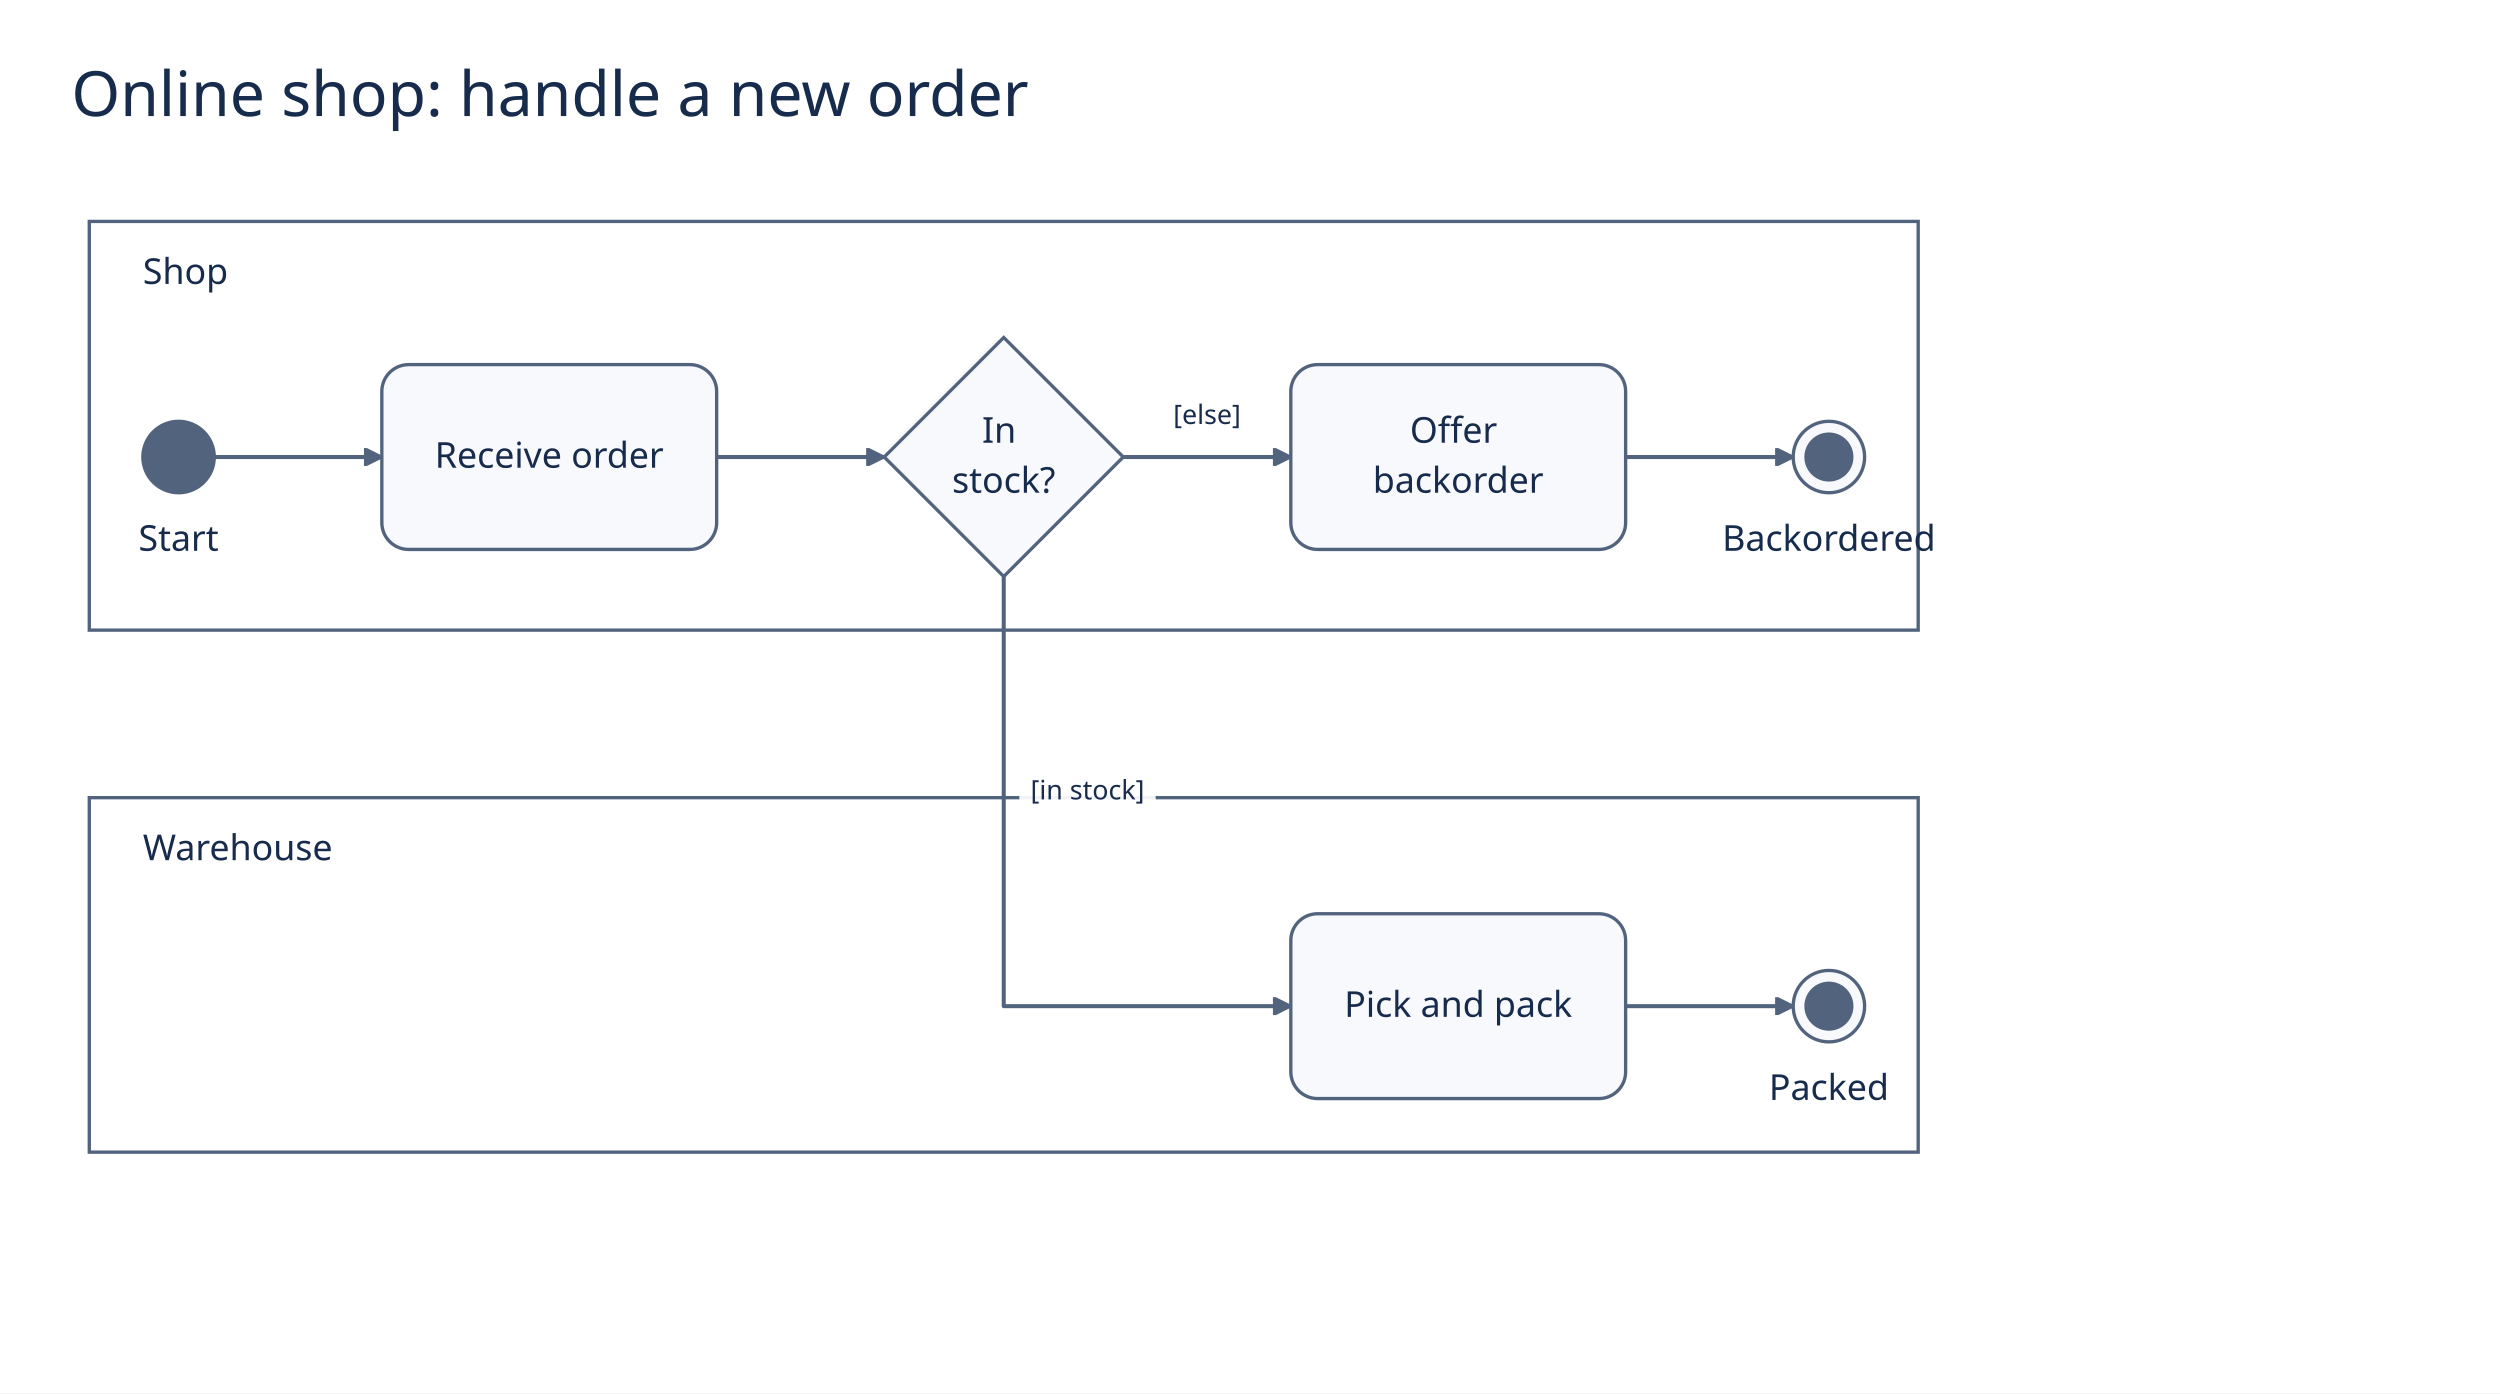
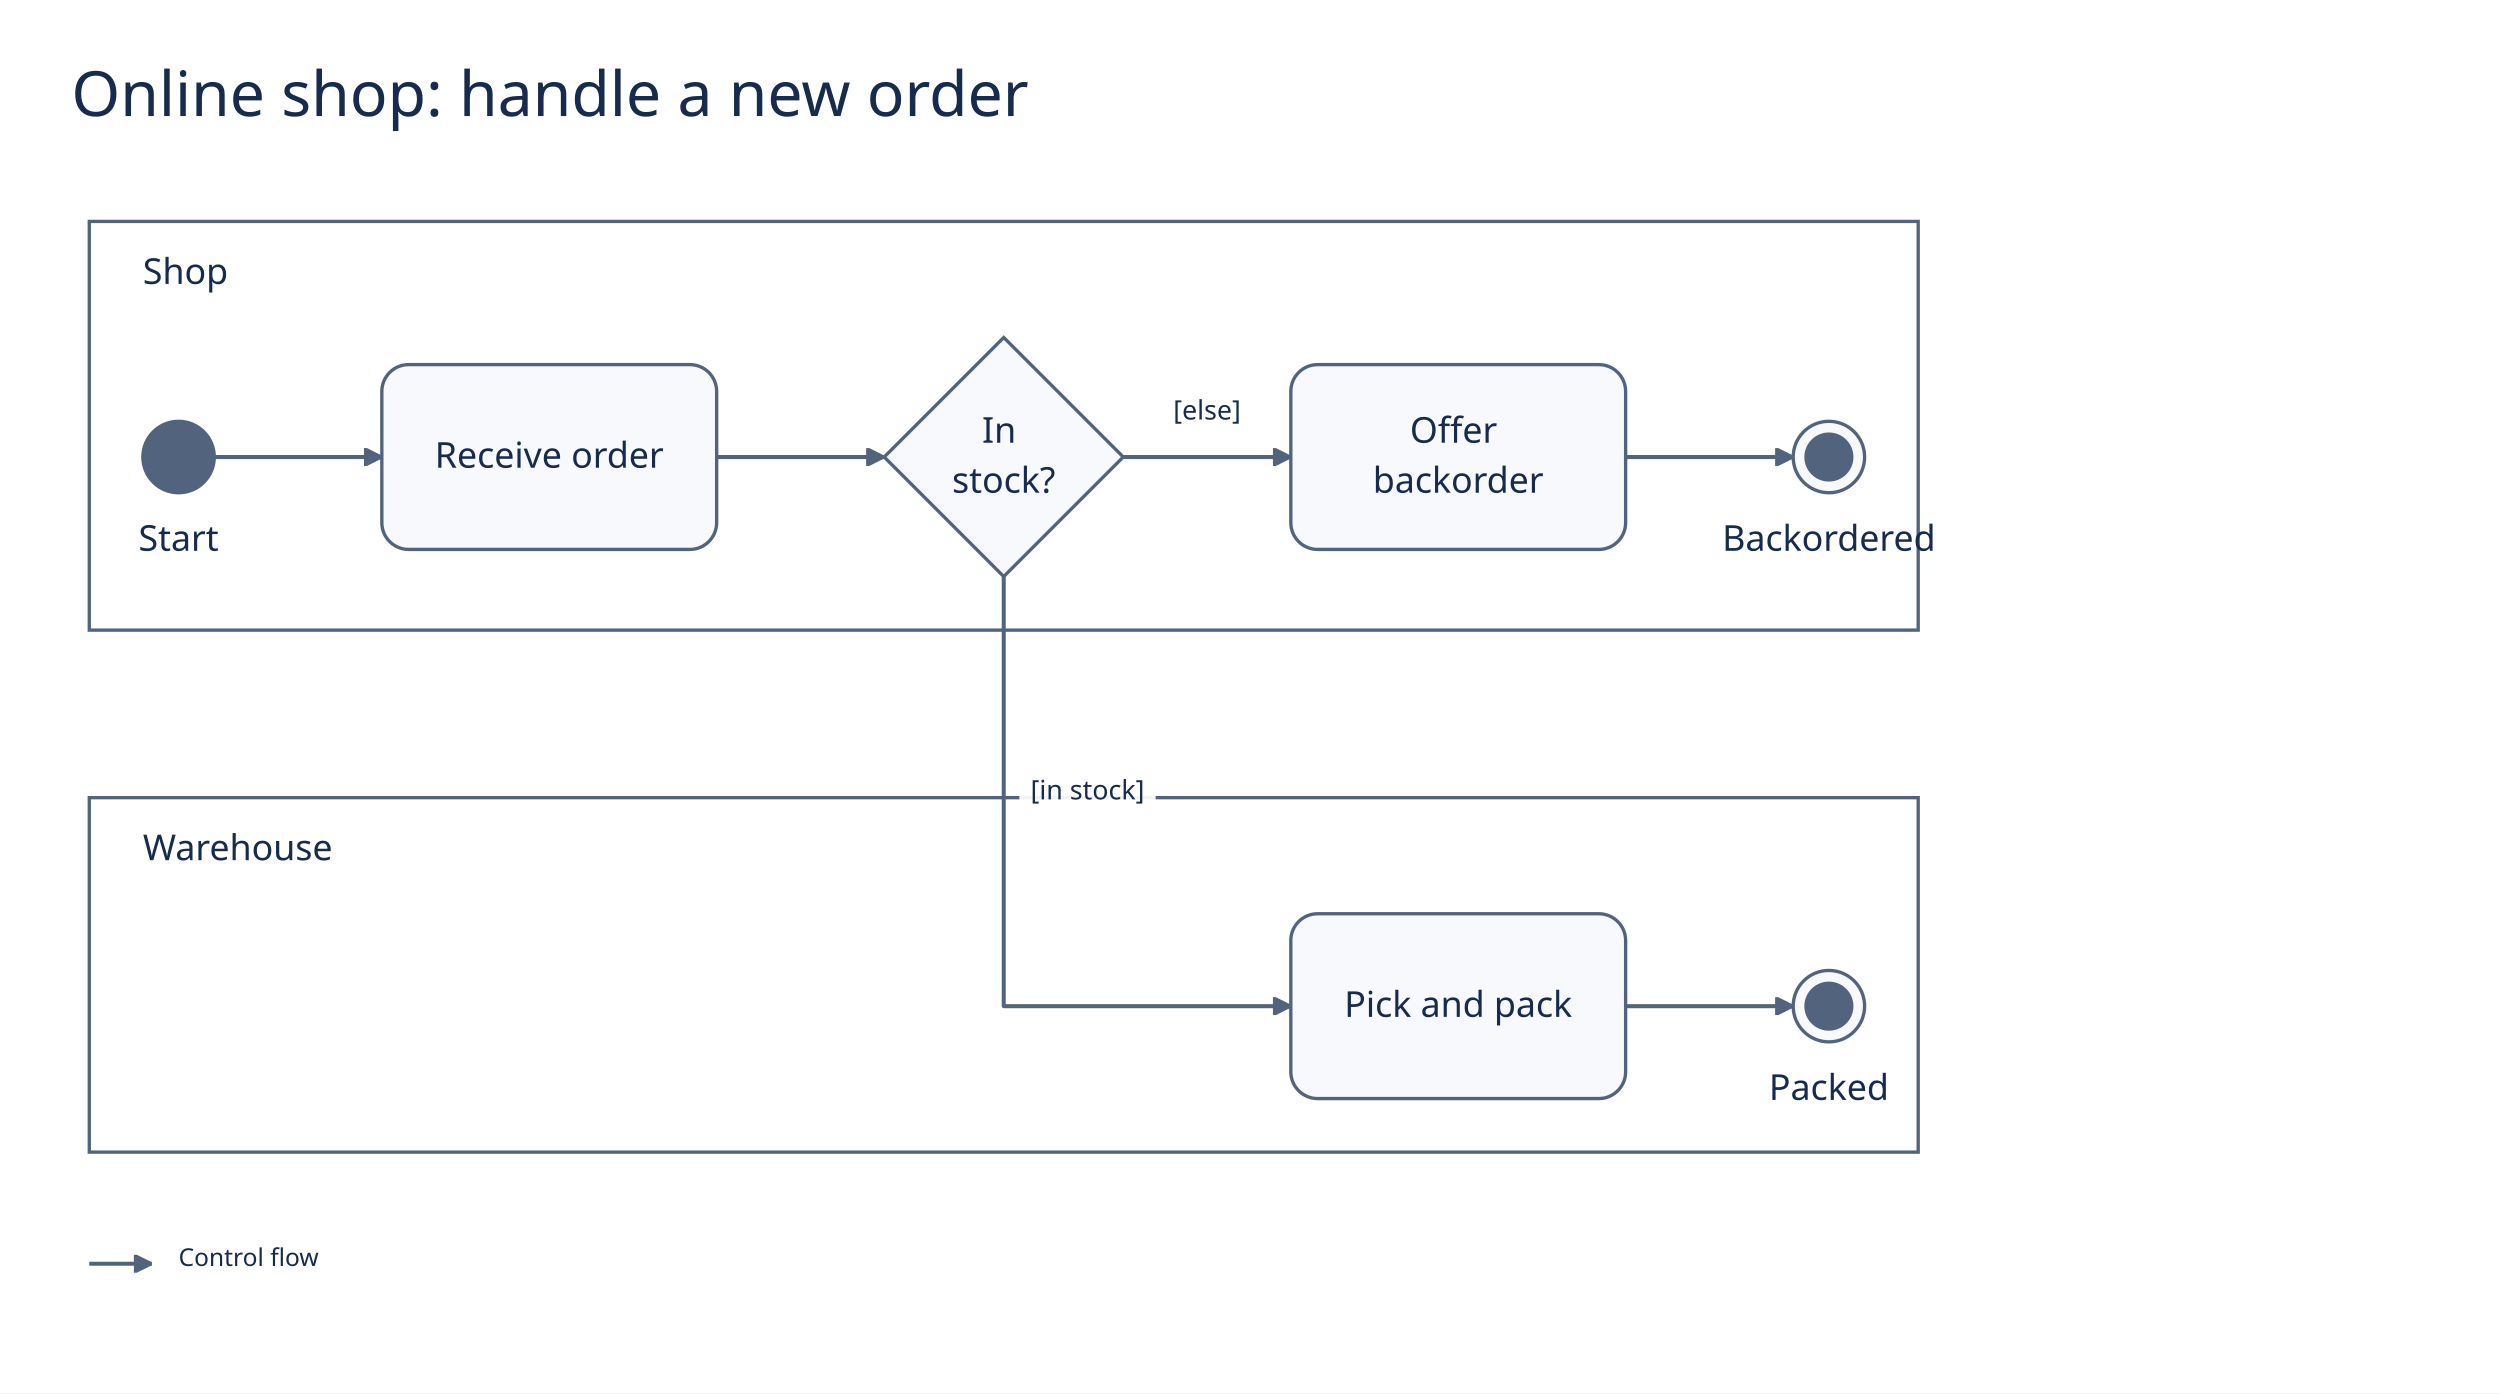
<svg xmlns="http://www.w3.org/2000/svg" viewBox="0 0 1120 624.159" width="1120" height="624.159" lang="en" role="img" aria-labelledby="e2-en-document-title e2-en-document-desc" data-archatlas="0.1" data-measured-with="pillow">
  <defs>
    <marker id="e2-en-marker-peer-arrow" viewBox="0 0 10 10" refX="10" refY="5" markerWidth="8" markerHeight="8" markerUnits="userSpaceOnUse" orient="auto-start-reverse">
      <path d="M 0 0 L 10 5 L 0 10 Z" fill="#52647d" stroke="#52647d" stroke-width="1.5" />
    </marker>
    <marker id="e2-en-marker-peer-circle" viewBox="0 0 10 10" refX="5" refY="5" markerWidth="8" markerHeight="8" markerUnits="userSpaceOnUse">
      <circle cx="5" cy="5" r="3.5" fill="#ffffff" stroke="#52647d" stroke-width="1.5" />
    </marker>
  </defs>
  <rect width="1120" height="624.159" fill="#ffffff" data-role="canvas" />
  <rect id="e2-en-shape-group-l_a" data-id="l_a" data-role="group" data-parent="" data-kind="lane" fill="#ffffff" stroke="#52647d" stroke-width="1.5" data-box="40 99.2 819.347 183.097" x="40" y="99.2" width="819.347" height="183.097" rx="0" />
  <ellipse id="e2-en-shape-node-i" data-id="i" data-role="node" data-parent="l_a" data-kind="initial" fill="#52647d" stroke="#52647d" stroke-width="1.5" data-box="64 188.748 32 32" cx="80" cy="204.748" rx="16" ry="16" />
  <rect id="e2-en-shape-node-a1" data-id="a1" data-role="node" data-parent="l_a" data-kind="task" fill="#f7f9fc" stroke="#52647d" stroke-width="1.5" data-box="171.062 163.348 150 82.8" x="171.062" y="163.348" width="150" height="82.8" rx="12" />
  <polygon id="e2-en-shape-node-d1" data-id="d1" data-role="node" data-parent="l_a" data-kind="gateway" fill="#f7f9fc" stroke="#52647d" stroke-width="1.5" data-box="396.125 151.2 107.097 107.097" points="449.673,151.2 503.222,204.748 449.673,258.297 396.125,204.748" />
  <rect id="e2-en-shape-node-a3" data-id="a3" data-role="node" data-parent="l_a" data-kind="task" fill="#f7f9fc" stroke="#52647d" stroke-width="1.5" data-box="578.284 163.348 150 82.8" x="578.284" y="163.348" width="150" height="82.8" rx="12" />
  <ellipse id="e2-en-shape-node-f2" data-id="f2" data-role="node" data-parent="l_a" data-kind="final" fill="#f7f9fc" stroke="#52647d" stroke-width="1.5" data-box="803.347 188.748 32 32" cx="819.347" cy="204.748" rx="16" ry="16" />
  <ellipse cx="819.347" cy="204.748" rx="10" ry="10" fill="#52647d" stroke="#52647d" stroke-width="2" />
  <rect id="e2-en-shape-group-l_b" data-id="l_b" data-role="group" data-parent="" data-kind="lane" fill="#ffffff" stroke="#52647d" stroke-width="1.5" data-box="40 357.359 819.347 158.8" x="40" y="357.359" width="819.347" height="158.8" rx="0" />
  <rect id="e2-en-shape-node-a2" data-id="a2" data-role="node" data-parent="l_b" data-kind="task" fill="#f7f9fc" stroke="#52647d" stroke-width="1.5" data-box="578.284 409.359 150 82.8" x="578.284" y="409.359" width="150" height="82.8" rx="12" />
  <ellipse id="e2-en-shape-node-f1" data-id="f1" data-role="node" data-parent="l_b" data-kind="final" fill="#f7f9fc" stroke="#52647d" stroke-width="1.5" data-box="803.347 434.759 32 32" cx="819.347" cy="450.759" rx="16" ry="16" />
  <ellipse cx="819.347" cy="450.759" rx="10" ry="10" fill="#52647d" stroke="#52647d" stroke-width="2" />
  <polyline id="e2-en-edge-edge-1" data-id="edge-1" data-role="edge" data-from="i" data-to="a1" data-kind="call" points="96,204.748 171.062,204.748" fill="none" stroke="#52647d" stroke-width="1.8" stroke-linejoin="round" marker-end="url(#e2-en-marker-peer-arrow)" />
  <polyline id="e2-en-edge-edge-2" data-id="edge-2" data-role="edge" data-from="a1" data-to="d1" data-kind="call" points="321.062,204.748 396.125,204.748" fill="none" stroke="#52647d" stroke-width="1.8" stroke-linejoin="round" marker-end="url(#e2-en-marker-peer-arrow)" />
  <polyline id="e2-en-edge-edge-3" data-id="edge-3" data-role="edge" data-from="d1" data-to="a2" data-kind="call" points="449.673,258.297 449.673,450.759 578.284,450.759" fill="none" stroke="#52647d" stroke-width="1.8" stroke-linejoin="round" marker-end="url(#e2-en-marker-peer-arrow)" />
  <polyline id="e2-en-edge-edge-4" data-id="edge-4" data-role="edge" data-from="d1" data-to="a3" data-kind="call" points="503.222,204.748 578.284,204.748" fill="none" stroke="#52647d" stroke-width="1.8" stroke-linejoin="round" marker-end="url(#e2-en-marker-peer-arrow)" />
  <polyline id="e2-en-edge-edge-5" data-id="edge-5" data-role="edge" data-from="a2" data-to="f1" data-kind="call" points="728.284,450.759 803.347,450.759" fill="none" stroke="#52647d" stroke-width="1.8" stroke-linejoin="round" marker-end="url(#e2-en-marker-peer-arrow)" />
  <polyline id="e2-en-edge-edge-6" data-id="edge-6" data-role="edge" data-from="a3" data-to="f2" data-kind="call" points="728.284,204.748 803.347,204.748" fill="none" stroke="#52647d" stroke-width="1.8" stroke-linejoin="round" marker-end="url(#e2-en-marker-peer-arrow)" />
+   <polyline id="e2-en-edge-legend-line-0" data-id="legend-line-0" data-role="edge" data-from="" data-to="" data-kind="legend" points="40,566.159 68,566.159" fill="none" stroke="#52647d" stroke-width="1.8" stroke-linejoin="round" marker-end="url(#e2-en-marker-peer-arrow)" />
  <rect id="e2-en-shape-label-bg-__edge-3-background" data-id="__edge-3-background" data-role="label-bg" data-parent="edge-3" x="456.673" y="342.128" width="61.062" height="24.8" fill="#ffffff" fill-opacity="0.92" rx="3" />
-   <rect id="e2-en-shape-label-bg-__edge-4-background" data-id="__edge-4-background" data-role="label-bg" data-parent="edge-4" x="520.612" y="173.948" width="40.281" height="24.8" fill="#ffffff" fill-opacity="0.92" rx="3" />
+   <rect id="e2-en-shape-label-bg-__edge-4-background" data-id="__edge-4-background" data-role="label-bg" data-parent="edge-4" x="520.612" y="171.948" width="40.281" height="24.8" fill="#ffffff" fill-opacity="0.92" rx="3" />
  <text id="e2-en-text-title-figure-title" data-id="figure-title" data-role="title" data-owner="" x="32" y="52" font-size="28" font-family="&quot;Noto Sans&quot;, &quot;DejaVu Sans&quot;, &quot;Liberation Sans&quot;, &quot;Noto Sans CJK SC&quot;, sans-serif" text-anchor="start" fill="#172b4d" data-text-box="32 24 428.766 39.2">
    <tspan x="32" y="52">
      <tspan font-family="Noto Sans">Online shop: handle a new order</tspan>
    </tspan>
  </text>
  <text id="e2-en-text-group-title-l_a-title" data-id="l_a-title" data-role="group-title" data-owner="l_a" x="64" y="127.2" font-size="16" font-family="&quot;Noto Sans&quot;, &quot;DejaVu Sans&quot;, &quot;Liberation Sans&quot;, &quot;Noto Sans CJK SC&quot;, sans-serif" text-anchor="start" fill="#172b4d" data-text-box="64 111.2 38.203 22.4">
    <tspan x="64" y="127.2">
      <tspan font-family="Noto Sans">Shop</tspan>
    </tspan>
  </text>
  <text id="e2-en-text-state-label-i-name" data-id="i-name" data-role="state-label" data-owner="" x="80" y="246.748" font-size="16" font-family="&quot;Noto Sans&quot;, &quot;DejaVu Sans&quot;, &quot;Liberation Sans&quot;, &quot;Noto Sans CJK SC&quot;, sans-serif" text-anchor="middle" fill="#172b4d" data-text-box="62.039 230.748 35.922 22.4">
    <tspan x="80" y="246.748">
      <tspan font-family="Noto Sans">Start</tspan>
    </tspan>
  </text>
  <text id="e2-en-text-name-a1-name" data-id="a1-name" data-role="name" data-owner="a1" x="246.062" y="209.548" font-size="16" font-family="&quot;Noto Sans&quot;, &quot;DejaVu Sans&quot;, &quot;Liberation Sans&quot;, &quot;Noto Sans CJK SC&quot;, sans-serif" text-anchor="middle" fill="#172b4d" data-text-box="194.758 193.548 102.609 22.4">
    <tspan x="246.062" y="209.548">
      <tspan font-family="Noto Sans">Receive order</tspan>
    </tspan>
  </text>
  <text id="e2-en-text-name-d1-name" data-id="d1-name" data-role="name" data-owner="d1" x="449.673" y="198.348" font-size="16" font-family="&quot;Noto Sans&quot;, &quot;DejaVu Sans&quot;, &quot;Liberation Sans&quot;, &quot;Noto Sans CJK SC&quot;, sans-serif" text-anchor="middle" fill="#172b4d" data-text-box="426.525 182.348 46.297 44.8">
    <tspan x="449.673" y="198.348">
      <tspan font-family="Noto Sans">In</tspan>
    </tspan>
    <tspan x="449.673" y="220.748">
      <tspan font-family="Noto Sans">stock?</tspan>
    </tspan>
  </text>
  <text id="e2-en-text-name-a3-name" data-id="a3-name" data-role="name" data-owner="a3" x="653.284" y="198.348" font-size="16" font-family="&quot;Noto Sans&quot;, &quot;DejaVu Sans&quot;, &quot;Liberation Sans&quot;, &quot;Noto Sans CJK SC&quot;, sans-serif" text-anchor="middle" fill="#172b4d" data-text-box="615.027 182.348 76.516 44.8">
    <tspan x="653.284" y="198.348">
      <tspan font-family="Noto Sans">Offer</tspan>
    </tspan>
    <tspan x="653.284" y="220.748">
      <tspan font-family="Noto Sans">backorder</tspan>
    </tspan>
  </text>
  <text id="e2-en-text-state-label-f2-name" data-id="f2-name" data-role="state-label" data-owner="" x="819.347" y="246.748" font-size="16" font-family="&quot;Noto Sans&quot;, &quot;DejaVu Sans&quot;, &quot;Liberation Sans&quot;, &quot;Noto Sans CJK SC&quot;, sans-serif" text-anchor="middle" fill="#172b4d" data-text-box="771.527 230.748 95.641 22.4">
    <tspan x="819.347" y="246.748">
      <tspan font-family="Noto Sans">Backordered</tspan>
    </tspan>
  </text>
  <text id="e2-en-text-group-title-l_b-title" data-id="l_b-title" data-role="group-title" data-owner="l_b" x="64" y="385.359" font-size="16" font-family="&quot;Noto Sans&quot;, &quot;DejaVu Sans&quot;, &quot;Liberation Sans&quot;, &quot;Noto Sans CJK SC&quot;, sans-serif" text-anchor="start" fill="#172b4d" data-text-box="64 369.359 85.016 22.4">
    <tspan x="64" y="385.359">
      <tspan font-family="Noto Sans">Warehouse</tspan>
    </tspan>
  </text>
  <text id="e2-en-text-name-a2-name" data-id="a2-name" data-role="name" data-owner="a2" x="653.284" y="455.559" font-size="16" font-family="&quot;Noto Sans&quot;, &quot;DejaVu Sans&quot;, &quot;Liberation Sans&quot;, &quot;Noto Sans CJK SC&quot;, sans-serif" text-anchor="middle" fill="#172b4d" data-text-box="602.23 439.559 102.109 22.4">
    <tspan x="653.284" y="455.559">
      <tspan font-family="Noto Sans">Pick and pack</tspan>
    </tspan>
  </text>
  <text id="e2-en-text-state-label-f1-name" data-id="f1-name" data-role="state-label" data-owner="" x="819.347" y="492.759" font-size="16" font-family="&quot;Noto Sans&quot;, &quot;DejaVu Sans&quot;, &quot;Liberation Sans&quot;, &quot;Noto Sans CJK SC&quot;, sans-serif" text-anchor="middle" fill="#172b4d" data-text-box="792.464 476.759 53.766 22.4">
    <tspan x="819.347" y="492.759">
      <tspan font-family="Noto Sans">Packed</tspan>
    </tspan>
  </text>
  <text id="e2-en-text-edge-label-edge-3-label" data-id="edge-3-label" data-role="edge-label" data-owner="edge-3" x="487.205" y="358.128" font-size="12" font-family="&quot;Noto Sans&quot;, &quot;DejaVu Sans&quot;, &quot;Liberation Sans&quot;, &quot;Noto Sans CJK SC&quot;, sans-serif" text-anchor="middle" fill="#172b4d" data-text-box="461.673 346.128 51.062 16.8">
    <tspan x="487.205" y="358.128">
      <tspan font-family="Noto Sans">[in stock]</tspan>
    </tspan>
  </text>
-   <text id="e2-en-text-edge-label-edge-4-label" data-id="edge-4-label" data-role="edge-label" data-owner="edge-4" x="540.753" y="189.948" font-size="12" font-family="&quot;Noto Sans&quot;, &quot;DejaVu Sans&quot;, &quot;Liberation Sans&quot;, &quot;Noto Sans CJK SC&quot;, sans-serif" text-anchor="middle" fill="#172b4d" data-text-box="525.612 177.948 30.281 16.8">
-     <tspan x="540.753" y="189.948">
+   <text id="e2-en-text-edge-label-edge-4-label" data-id="edge-4-label" data-role="edge-label" data-owner="edge-4" x="540.753" y="187.948" font-size="12" font-family="&quot;Noto Sans&quot;, &quot;DejaVu Sans&quot;, &quot;Liberation Sans&quot;, &quot;Noto Sans CJK SC&quot;, sans-serif" text-anchor="middle" fill="#172b4d" data-text-box="525.612 175.948 30.281 16.8">
+     <tspan x="540.753" y="187.948">
      <tspan font-family="Noto Sans">[else]</tspan>
    </tspan>
  </text>
+   <text id="e2-en-text-legend-legend-0" data-id="legend-0" data-role="legend" data-owner="" x="80" y="567.159" font-size="11" font-family="&quot;Noto Sans&quot;, &quot;DejaVu Sans&quot;, &quot;Liberation Sans&quot;, &quot;Noto Sans CJK SC&quot;, sans-serif" text-anchor="start" fill="#172b4d" data-text-box="80 556.159 62.766 15.4">
+     <tspan x="80" y="567.159">
+       <tspan font-family="Noto Sans">Control flow</tspan>
+     </tspan>
+   </text>
</svg>
